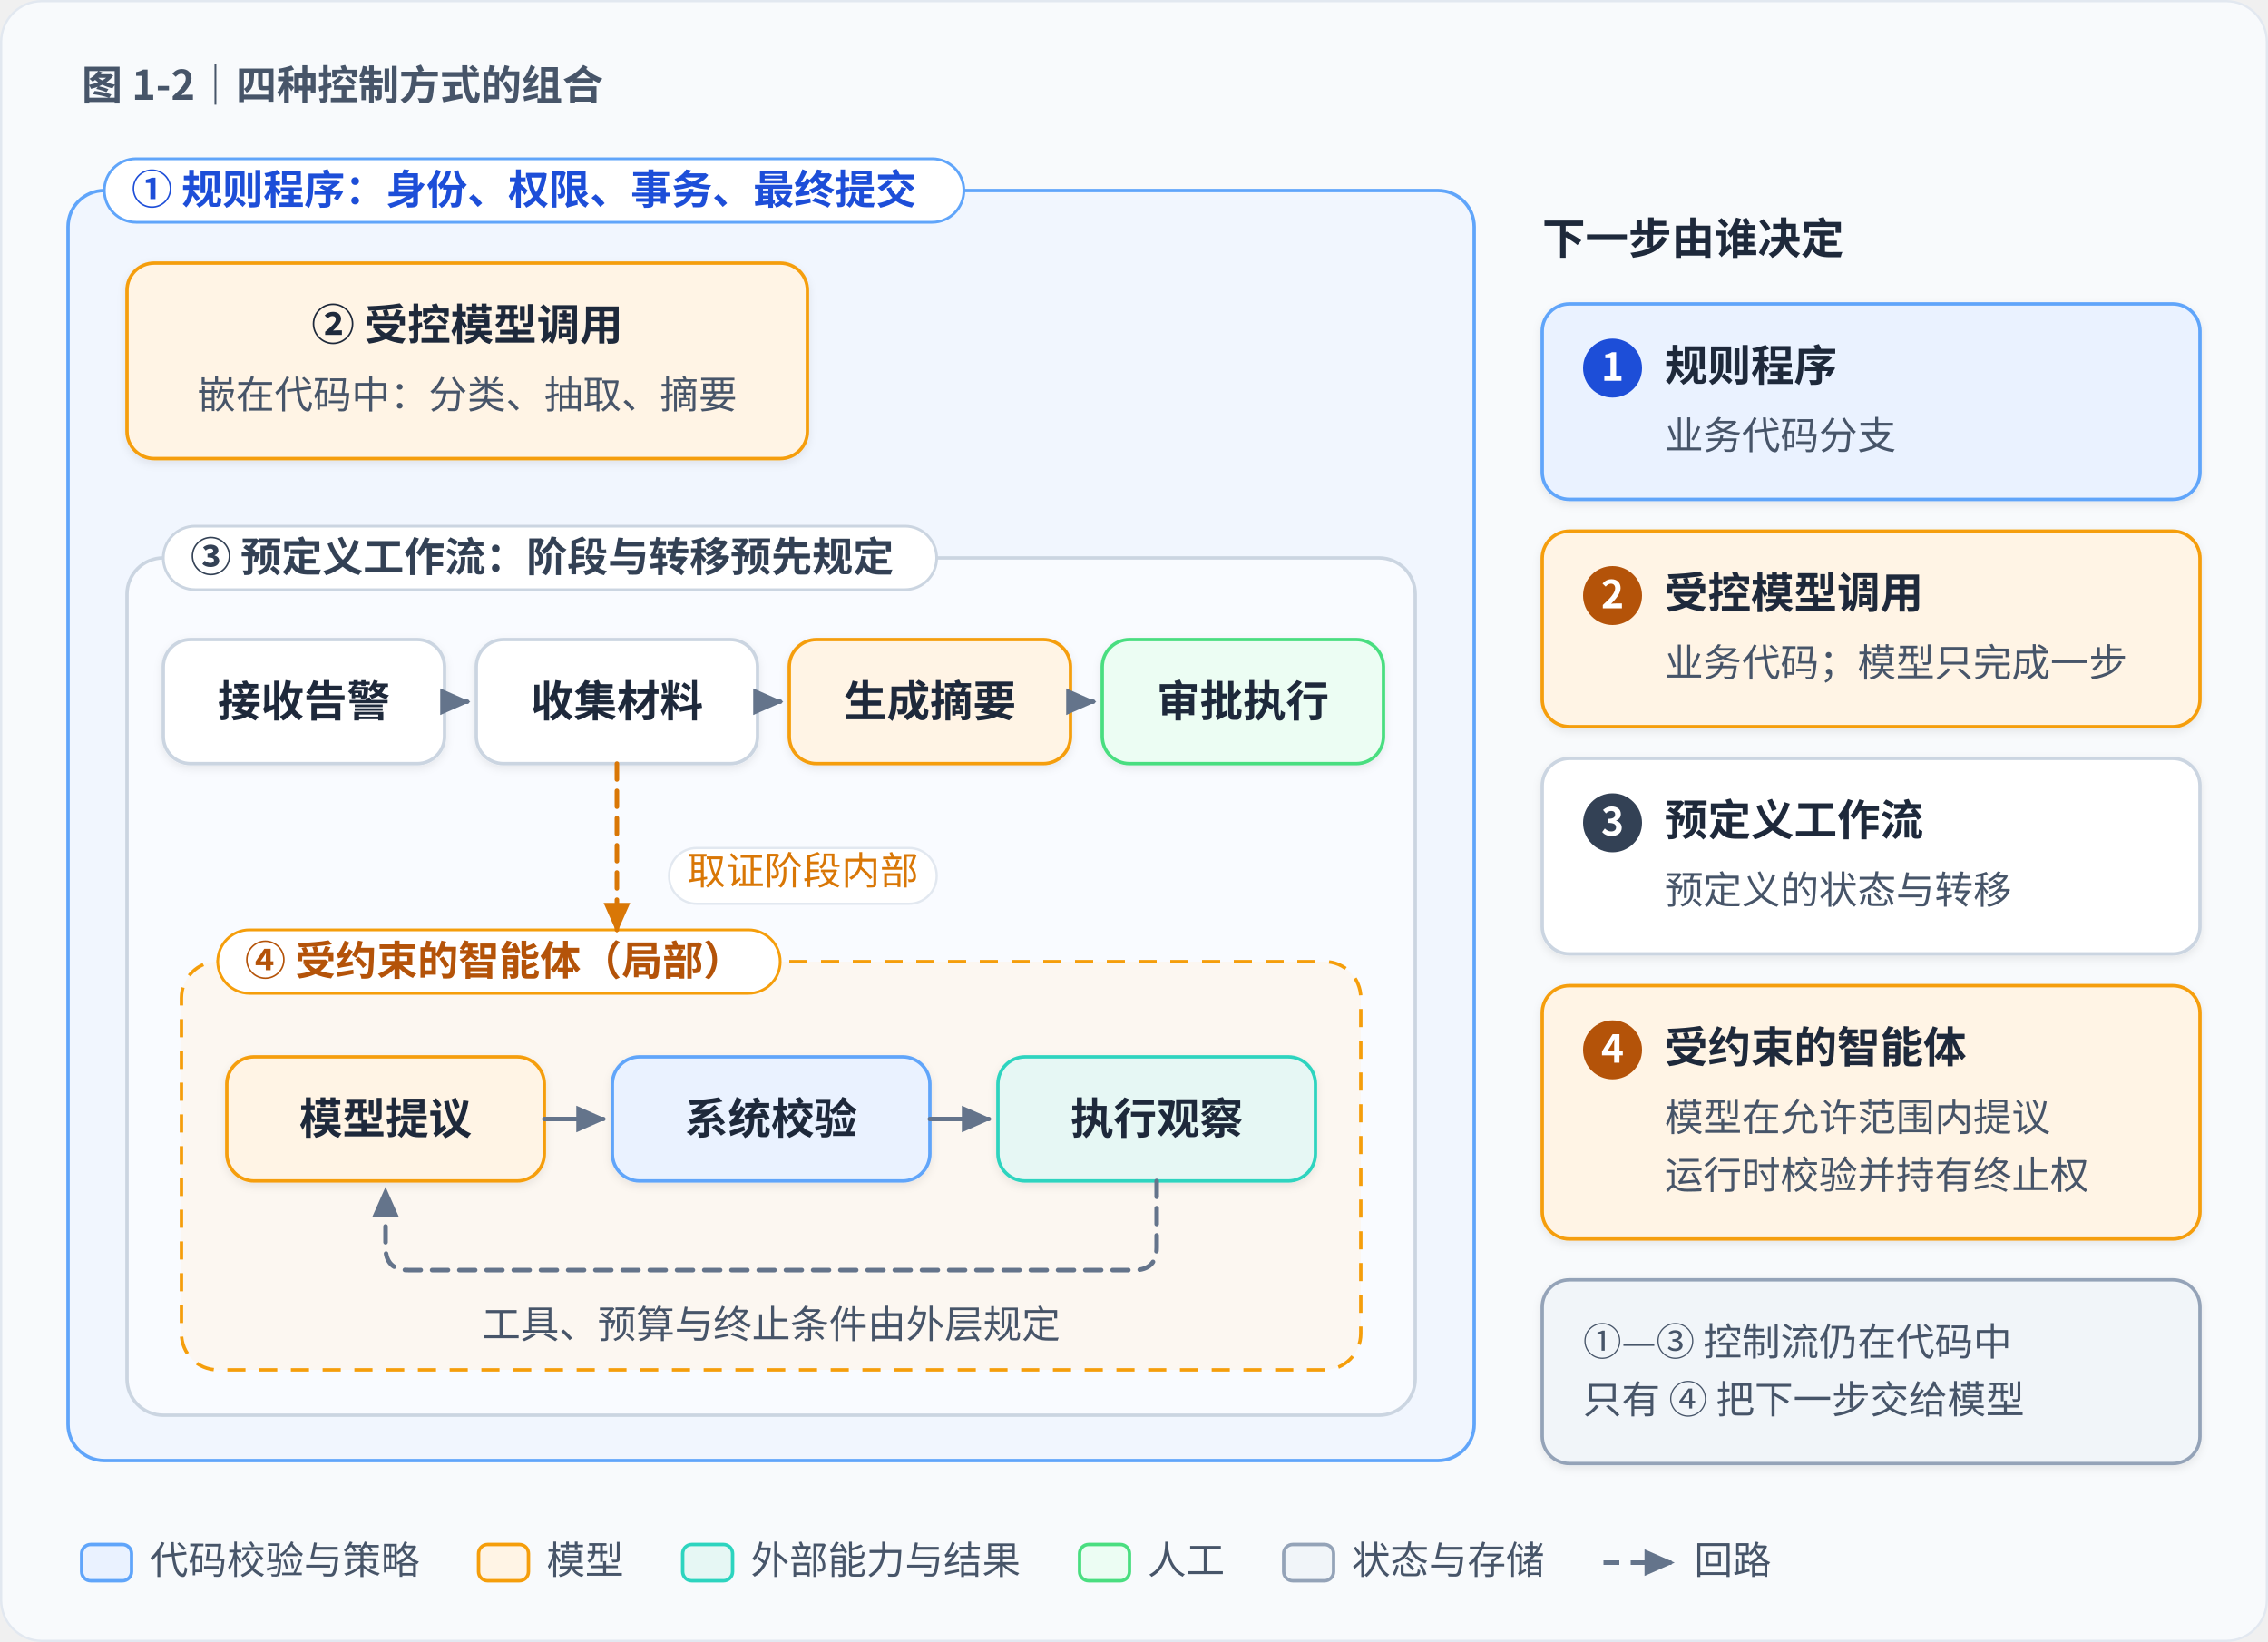
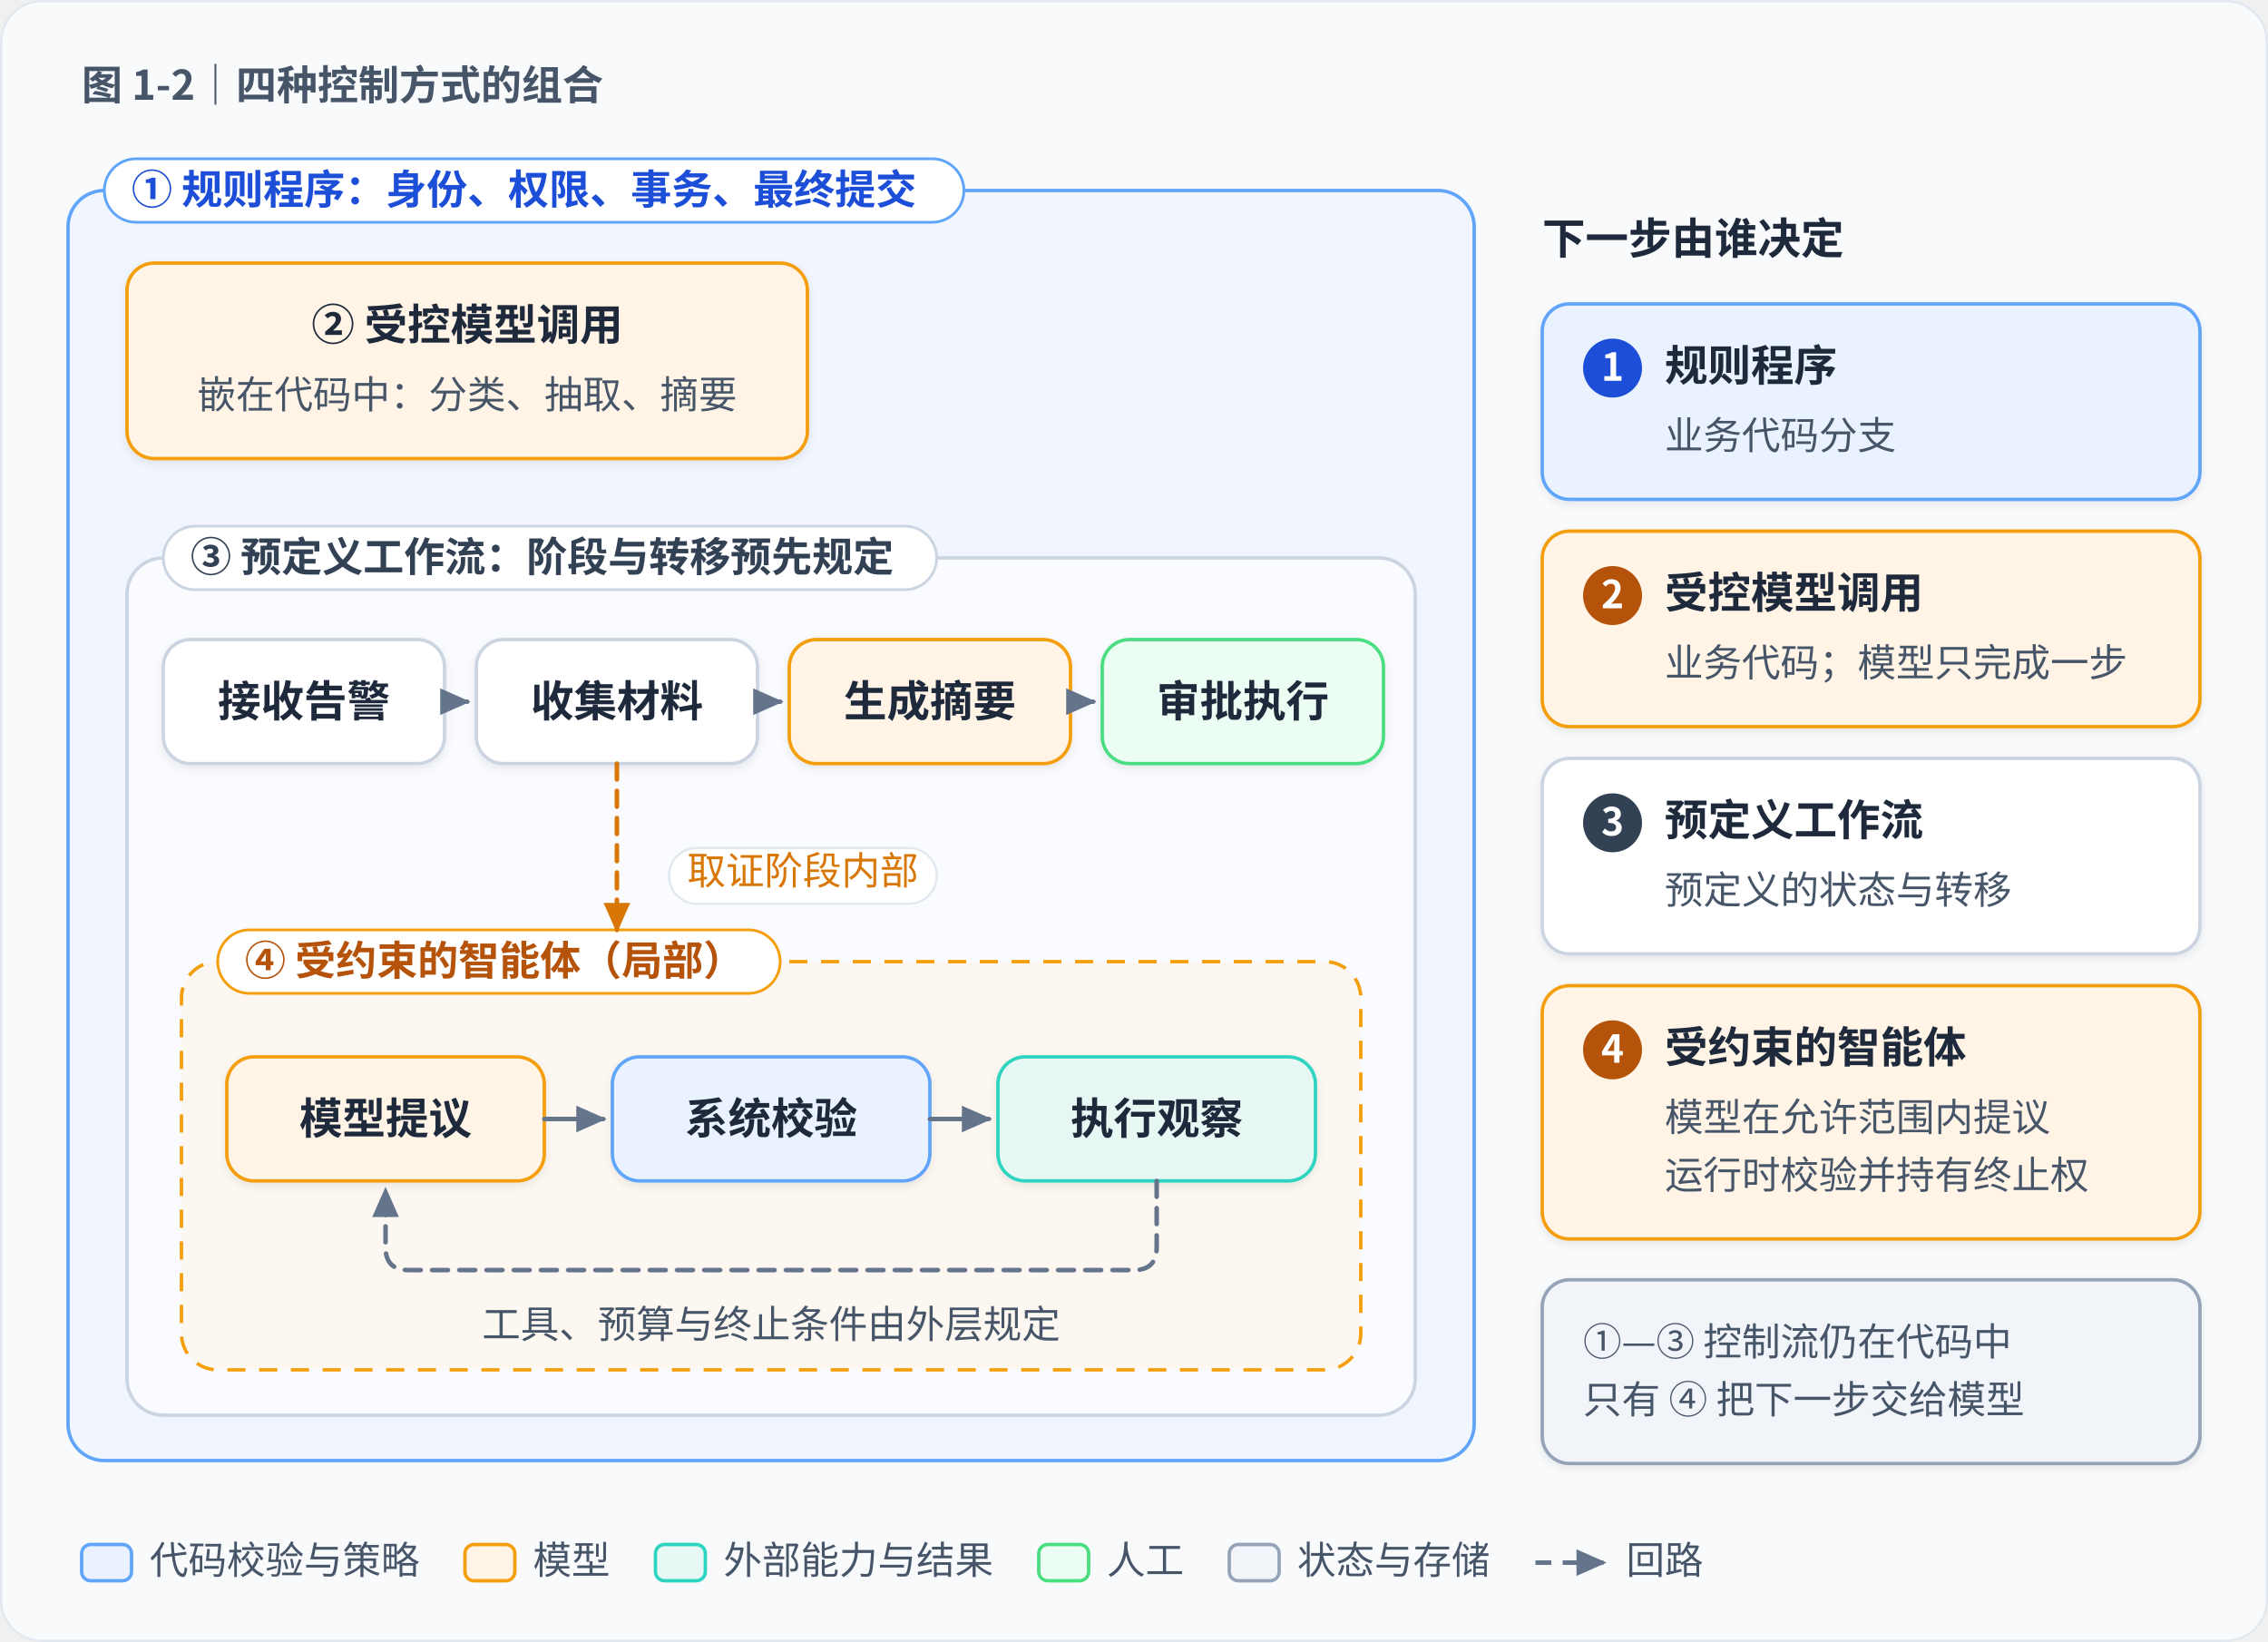
<svg xmlns="http://www.w3.org/2000/svg" width="1000" height="724" viewBox="0 0 1000 724" role="img" aria-labelledby="t d">
  <defs>
    <filter id="sh" x="-10%" y="-10%" width="120%" height="130%">
      <feDropShadow dx="0" dy="1.5" stdDeviation="2" flood-color="#0f172a" flood-opacity="0.08" />
    </filter>
    <marker id="ah-main" viewBox="0 0 10 10" refX="8.5" refY="5" markerWidth="7" markerHeight="7" orient="auto-start-reverse">
      <path d="M0,0.8 L9.5,5 L0,9.2 z" fill="#334155" />
    </marker>
    <marker id="ah-flow" viewBox="0 0 10 10" refX="8.5" refY="5" markerWidth="7" markerHeight="7" orient="auto-start-reverse">
      <path d="M0,0.8 L9.5,5 L0,9.2 z" fill="#64748b" />
    </marker>
    <marker id="ah-loop" viewBox="0 0 10 10" refX="8.5" refY="5" markerWidth="7" markerHeight="7" orient="auto-start-reverse">
      <path d="M0,0.8 L9.5,5 L0,9.2 z" fill="#64748b" />
    </marker>
    <marker id="ah-fail" viewBox="0 0 10 10" refX="8.5" refY="5" markerWidth="7" markerHeight="7" orient="auto-start-reverse">
      <path d="M0,0.8 L9.5,5 L0,9.2 z" fill="#dc2626" />
    </marker>
    <marker id="ah-ok" viewBox="0 0 10 10" refX="8.5" refY="5" markerWidth="7" markerHeight="7" orient="auto-start-reverse">
      <path d="M0,0.8 L9.5,5 L0,9.2 z" fill="#0f766e" />
    </marker>
    <marker id="ah-model" viewBox="0 0 10 10" refX="8.5" refY="5" markerWidth="7" markerHeight="7" orient="auto-start-reverse">
      <path d="M0,0.8 L9.5,5 L0,9.2 z" fill="#d97706" />
    </marker>
  </defs>
  <rect x="0.5" y="0.5" width="999" height="723" rx="18" fill="#f8fafc" stroke="#e2e8f0" />
  <text x="36.0" y="44.0" font-family="'PingFang SC','Microsoft YaHei','Noto Sans CJK SC','Source Han Sans SC',sans-serif" font-size="18" font-weight="600" fill="#475569" text-anchor="start">图 1-2｜四种控制方式的组合</text>
  <rect x="30" y="84" width="620" height="560" rx="16" fill="#eaf2ff" fill-opacity="0.55" stroke="#60a5fa" stroke-width="1.5" />
  <rect x="46" y="70" width="379" height="28" rx="14" fill="#ffffff" stroke="#60a5fa" stroke-width="1.2" />
  <text x="58.0" y="90.0" font-family="'PingFang SC','Microsoft YaHei','Noto Sans CJK SC','Source Han Sans SC',sans-serif" font-size="18" font-weight="600" fill="#1d4ed8" text-anchor="start">① 规则程序：身份、权限、事务、最终提交</text>
  <rect x="56" y="116" width="300" height="86.2" rx="12" fill="#fff4e5" stroke="#f59e0b" stroke-width="1.5" filter="url(#sh)" />
  <text x="206.0" y="150.0" font-family="'PingFang SC','Microsoft YaHei','Noto Sans CJK SC','Source Han Sans SC',sans-serif" font-size="19" font-weight="600" fill="#1e293b" text-anchor="middle">② 受控模型调用</text>
  <text x="206.0" y="180.1" font-family="'PingFang SC','Microsoft YaHei','Noto Sans CJK SC','Source Han Sans SC',sans-serif" font-size="17" font-weight="normal" fill="#475569" text-anchor="middle">嵌在代码中：分类、抽取、摘要</text>
  <rect x="56" y="246" width="568" height="378" rx="16" fill="#ffffff" fill-opacity="0.55" stroke="#cbd5e1" stroke-width="1.5" />
  <rect x="72" y="232" width="341" height="28" rx="14" fill="#ffffff" stroke="#cbd5e1" stroke-width="1.2" />
  <text x="84.0" y="252.0" font-family="'PingFang SC','Microsoft YaHei','Noto Sans CJK SC','Source Han Sans SC',sans-serif" font-size="18" font-weight="600" fill="#334155" text-anchor="start">③ 预定义工作流：阶段与转移预先规定</text>
  <rect x="72" y="282" width="124" height="54.7" rx="12" fill="#ffffff" stroke="#cbd5e1" stroke-width="1.5" filter="url(#sh)" />
  <text x="134.0" y="316.0" font-family="'PingFang SC','Microsoft YaHei','Noto Sans CJK SC','Source Han Sans SC',sans-serif" font-size="19" font-weight="600" fill="#1e293b" text-anchor="middle">接收告警</text>
  <rect x="210" y="282" width="124" height="54.7" rx="12" fill="#ffffff" stroke="#cbd5e1" stroke-width="1.5" filter="url(#sh)" />
  <text x="272.0" y="316.0" font-family="'PingFang SC','Microsoft YaHei','Noto Sans CJK SC','Source Han Sans SC',sans-serif" font-size="19" font-weight="600" fill="#1e293b" text-anchor="middle">收集材料</text>
  <rect x="348" y="282" width="124" height="54.7" rx="12" fill="#fff4e5" stroke="#f59e0b" stroke-width="1.5" filter="url(#sh)" />
  <text x="410.0" y="316.0" font-family="'PingFang SC','Microsoft YaHei','Noto Sans CJK SC','Source Han Sans SC',sans-serif" font-size="19" font-weight="600" fill="#1e293b" text-anchor="middle">生成摘要</text>
  <rect x="486" y="282" width="124" height="54.7" rx="12" fill="#ecfdf3" stroke="#4ade80" stroke-width="1.5" filter="url(#sh)" />
  <text x="548.0" y="316.0" font-family="'PingFang SC','Microsoft YaHei','Noto Sans CJK SC','Source Han Sans SC',sans-serif" font-size="19" font-weight="600" fill="#1e293b" text-anchor="middle">审批执行</text>
  <path d="M196.0,309.4 L206.0,309.4" stroke="#64748b" stroke-width="2.0" fill="none" stroke-linecap="round" stroke-linejoin="round" marker-end="url(#ah-flow)" />
  <path d="M334.0,309.4 L344.0,309.4" stroke="#64748b" stroke-width="2.0" fill="none" stroke-linecap="round" stroke-linejoin="round" marker-end="url(#ah-flow)" />
  <path d="M472.0,309.4 L482.0,309.4" stroke="#64748b" stroke-width="2.0" fill="none" stroke-linecap="round" stroke-linejoin="round" marker-end="url(#ah-flow)" />
  <rect x="80" y="424" width="520" height="180" rx="16" fill="#fff4e5" fill-opacity="0.55" stroke="#f59e0b" stroke-width="1.5" stroke-dasharray="8 6" />
  <rect x="96" y="410" width="248" height="28" rx="14" fill="#ffffff" stroke="#f59e0b" stroke-width="1.2" />
  <text x="108.0" y="430.0" font-family="'PingFang SC','Microsoft YaHei','Noto Sans CJK SC','Source Han Sans SC',sans-serif" font-size="18" font-weight="600" fill="#b45309" text-anchor="start">④ 受约束的智能体（局部）</text>
  <rect x="100" y="466" width="140" height="54.7" rx="12" fill="#fff4e5" stroke="#f59e0b" stroke-width="1.5" filter="url(#sh)" />
  <text x="170.0" y="500.0" font-family="'PingFang SC','Microsoft YaHei','Noto Sans CJK SC','Source Han Sans SC',sans-serif" font-size="19" font-weight="600" fill="#1e293b" text-anchor="middle">模型提议</text>
  <rect x="270" y="466" width="140" height="54.7" rx="12" fill="#eaf2ff" stroke="#60a5fa" stroke-width="1.5" filter="url(#sh)" />
  <text x="340.0" y="500.0" font-family="'PingFang SC','Microsoft YaHei','Noto Sans CJK SC','Source Han Sans SC',sans-serif" font-size="19" font-weight="600" fill="#1e293b" text-anchor="middle">系统校验</text>
  <rect x="440" y="466" width="140" height="54.7" rx="12" fill="#e6f7f4" stroke="#2dd4bf" stroke-width="1.5" filter="url(#sh)" />
  <text x="510.0" y="500.0" font-family="'PingFang SC','Microsoft YaHei','Noto Sans CJK SC','Source Han Sans SC',sans-serif" font-size="19" font-weight="600" fill="#1e293b" text-anchor="middle">执行观察</text>
  <path d="M240.0,493.4 L266.0,493.4" stroke="#64748b" stroke-width="2.0" fill="none" stroke-linecap="round" stroke-linejoin="round" marker-end="url(#ah-flow)" />
  <path d="M410.0,493.4 L436.0,493.4" stroke="#64748b" stroke-width="2.0" fill="none" stroke-linecap="round" stroke-linejoin="round" marker-end="url(#ah-flow)" />
  <path d="M510.0,520.7 L510.0,550.0 Q510.0,560.0 500.0,560.0 L180.0,560.0 Q170.0,560.0 170.0,550.0 L170.0,524.7" stroke="#64748b" stroke-width="2.0" fill="none" stroke-linecap="round" stroke-linejoin="round" stroke-dasharray="7 5" marker-end="url(#ah-loop)" />
  <text x="340.0" y="590.0" font-family="'PingFang SC','Microsoft YaHei','Noto Sans CJK SC','Source Han Sans SC',sans-serif" font-size="17" font-weight="normal" fill="#475569" text-anchor="middle">工具、预算与终止条件由外层规定</text>
  <path d="M272.0,336.7 L272.0,410.0" stroke="#d97706" stroke-width="2.0" fill="none" stroke-linecap="round" stroke-linejoin="round" stroke-dasharray="7 5" marker-end="url(#ah-model)" />
  <rect x="295.0" y="373.9" width="118.0" height="24.6" rx="12.2" fill="#ffffff" stroke="#e2e8f0" stroke-width="1" />
  <text x="354.0" y="390.0" font-family="'PingFang SC','Microsoft YaHei','Noto Sans CJK SC','Source Han Sans SC',sans-serif" font-size="17" font-weight="normal" fill="#d97706" text-anchor="middle">取证阶段内部</text>
  <text x="680.0" y="112.0" font-family="'PingFang SC','Microsoft YaHei','Noto Sans CJK SC','Source Han Sans SC',sans-serif" font-size="19" font-weight="600" fill="#1e293b" text-anchor="start">下一步由谁决定</text>
  <rect x="680" y="134" width="290" height="86.2" rx="12" fill="#eaf2ff" stroke="#60a5fa" stroke-width="1.5" filter="url(#sh)" />
  <circle cx="711.0" cy="162.3" r="13" fill="#1d4ed8" />
  <text x="711.0" y="167.9" font-family="'PingFang SC','Microsoft YaHei','Noto Sans CJK SC','Source Han Sans SC',sans-serif" font-size="17" font-weight="700" fill="#ffffff" text-anchor="middle">1</text>
  <text x="734.0" y="168.0" font-family="'PingFang SC','Microsoft YaHei','Noto Sans CJK SC','Source Han Sans SC',sans-serif" font-size="19" font-weight="600" fill="#1e293b" text-anchor="start">规则程序</text>
  <text x="734.0" y="198.1" font-family="'PingFang SC','Microsoft YaHei','Noto Sans CJK SC','Source Han Sans SC',sans-serif" font-size="17" font-weight="normal" fill="#475569" text-anchor="start">业务代码分支</text>
  <rect x="680" y="234.2" width="290" height="86.2" rx="12" fill="#fff4e5" stroke="#f59e0b" stroke-width="1.5" filter="url(#sh)" />
  <circle cx="711.0" cy="262.6" r="13" fill="#b45309" />
  <text x="711.0" y="268.2" font-family="'PingFang SC','Microsoft YaHei','Noto Sans CJK SC','Source Han Sans SC',sans-serif" font-size="17" font-weight="700" fill="#ffffff" text-anchor="middle">2</text>
  <text x="734.0" y="268.2" font-family="'PingFang SC','Microsoft YaHei','Noto Sans CJK SC','Source Han Sans SC',sans-serif" font-size="19" font-weight="600" fill="#1e293b" text-anchor="start">受控模型调用</text>
  <text x="734.0" y="298.3" font-family="'PingFang SC','Microsoft YaHei','Noto Sans CJK SC','Source Han Sans SC',sans-serif" font-size="17" font-weight="normal" fill="#475569" text-anchor="start">业务代码；模型只完成一步</text>
  <rect x="680" y="334.4" width="290" height="86.2" rx="12" fill="#ffffff" stroke="#cbd5e1" stroke-width="1.5" filter="url(#sh)" />
  <circle cx="711.0" cy="362.8" r="13" fill="#334155" />
  <text x="711.0" y="368.4" font-family="'PingFang SC','Microsoft YaHei','Noto Sans CJK SC','Source Han Sans SC',sans-serif" font-size="17" font-weight="700" fill="#ffffff" text-anchor="middle">3</text>
  <text x="734.0" y="368.4" font-family="'PingFang SC','Microsoft YaHei','Noto Sans CJK SC','Source Han Sans SC',sans-serif" font-size="19" font-weight="600" fill="#1e293b" text-anchor="start">预定义工作流</text>
  <text x="734.0" y="398.5" font-family="'PingFang SC','Microsoft YaHei','Noto Sans CJK SC','Source Han Sans SC',sans-serif" font-size="17" font-weight="normal" fill="#475569" text-anchor="start">预定义的状态与转移</text>
  <rect x="680" y="434.6" width="290" height="111.7" rx="12" fill="#fff4e5" stroke="#f59e0b" stroke-width="1.5" filter="url(#sh)" />
  <circle cx="711.0" cy="462.9" r="13" fill="#b45309" />
  <text x="711.0" y="468.6" font-family="'PingFang SC','Microsoft YaHei','Noto Sans CJK SC','Source Han Sans SC',sans-serif" font-size="17" font-weight="700" fill="#ffffff" text-anchor="middle">4</text>
  <text x="734.0" y="468.6" font-family="'PingFang SC','Microsoft YaHei','Noto Sans CJK SC','Source Han Sans SC',sans-serif" font-size="19" font-weight="600" fill="#1e293b" text-anchor="start">受约束的智能体</text>
  <text x="734.0" y="498.7" font-family="'PingFang SC','Microsoft YaHei','Noto Sans CJK SC','Source Han Sans SC',sans-serif" font-size="17" font-weight="normal" fill="#475569" text-anchor="start">模型在允许范围内提议</text>
  <text x="734.0" y="524.2" font-family="'PingFang SC','Microsoft YaHei','Noto Sans CJK SC','Source Han Sans SC',sans-serif" font-size="17" font-weight="normal" fill="#475569" text-anchor="start">运行时校验并持有终止权</text>
  <rect x="680" y="564.3" width="290" height="81.0" rx="12" fill="#f1f5f9" stroke="#94a3b8" stroke-width="1.5" filter="url(#sh)" />
  <text x="698.0" y="597.7" font-family="'PingFang SC','Microsoft YaHei','Noto Sans CJK SC','Source Han Sans SC',sans-serif" font-size="17" font-weight="normal" fill="#475569" text-anchor="start">①—③ 控制流仍在代码中</text>
  <text x="698.0" y="623.2" font-family="'PingFang SC','Microsoft YaHei','Noto Sans CJK SC','Source Han Sans SC',sans-serif" font-size="17" font-weight="normal" fill="#475569" text-anchor="start">只有 ④ 把下一步交给模型</text>
  <rect x="36" y="681" width="22" height="16" rx="4" fill="#eaf2ff" stroke="#60a5fa" stroke-width="1.5" />
  <text x="66.0" y="694.0" font-family="'PingFang SC','Microsoft YaHei','Noto Sans CJK SC','Source Han Sans SC',sans-serif" font-size="17" font-weight="normal" fill="#475569" text-anchor="start">代码校验与策略</text>
-   <rect x="211.0" y="681" width="22" height="16" rx="4" fill="#fff4e5" stroke="#f59e0b" stroke-width="1.5" />
-   <text x="241.0" y="694.0" font-family="'PingFang SC','Microsoft YaHei','Noto Sans CJK SC','Source Han Sans SC',sans-serif" font-size="17" font-weight="normal" fill="#475569" text-anchor="start">模型</text>
-   <rect x="301.0" y="681" width="22" height="16" rx="4" fill="#e6f7f4" stroke="#2dd4bf" stroke-width="1.5" />
-   <text x="331.0" y="694.0" font-family="'PingFang SC','Microsoft YaHei','Noto Sans CJK SC','Source Han Sans SC',sans-serif" font-size="17" font-weight="normal" fill="#475569" text-anchor="start">外部能力与结果</text>
-   <rect x="476.0" y="681" width="22" height="16" rx="4" fill="#ecfdf3" stroke="#4ade80" stroke-width="1.5" />
-   <text x="506.0" y="694.0" font-family="'PingFang SC','Microsoft YaHei','Noto Sans CJK SC','Source Han Sans SC',sans-serif" font-size="17" font-weight="normal" fill="#475569" text-anchor="start">人工</text>
-   <rect x="566.0" y="681" width="22" height="16" rx="4" fill="#f1f5f9" stroke="#94a3b8" stroke-width="1.5" />
-   <text x="596.0" y="694.0" font-family="'PingFang SC','Microsoft YaHei','Noto Sans CJK SC','Source Han Sans SC',sans-serif" font-size="17" font-weight="normal" fill="#475569" text-anchor="start">状态与存储</text>
-   <path d="M707.0,689 L737.0,689" stroke="#64748b" stroke-width="2.0" stroke-dasharray="7 5" marker-end="url(#ah-loop)" />
-   <text x="747.0" y="694.0" font-family="'PingFang SC','Microsoft YaHei','Noto Sans CJK SC','Source Han Sans SC',sans-serif" font-size="17" font-weight="normal" fill="#475569" text-anchor="start">回路</text>
+   <rect x="205.0" y="681" width="22" height="16" rx="4" fill="#fff4e5" stroke="#f59e0b" stroke-width="1.5" />
+   <text x="235.0" y="694.0" font-family="'PingFang SC','Microsoft YaHei','Noto Sans CJK SC','Source Han Sans SC',sans-serif" font-size="17" font-weight="normal" fill="#475569" text-anchor="start">模型</text>
+   <rect x="289.0" y="681" width="22" height="16" rx="4" fill="#e6f7f4" stroke="#2dd4bf" stroke-width="1.5" />
+   <text x="319.0" y="694.0" font-family="'PingFang SC','Microsoft YaHei','Noto Sans CJK SC','Source Han Sans SC',sans-serif" font-size="17" font-weight="normal" fill="#475569" text-anchor="start">外部能力与结果</text>
+   <rect x="458.0" y="681" width="22" height="16" rx="4" fill="#ecfdf3" stroke="#4ade80" stroke-width="1.5" />
+   <text x="488.0" y="694.0" font-family="'PingFang SC','Microsoft YaHei','Noto Sans CJK SC','Source Han Sans SC',sans-serif" font-size="17" font-weight="normal" fill="#475569" text-anchor="start">人工</text>
+   <rect x="542.0" y="681" width="22" height="16" rx="4" fill="#f1f5f9" stroke="#94a3b8" stroke-width="1.5" />
+   <text x="572.0" y="694.0" font-family="'PingFang SC','Microsoft YaHei','Noto Sans CJK SC','Source Han Sans SC',sans-serif" font-size="17" font-weight="normal" fill="#475569" text-anchor="start">状态与存储</text>
+   <path d="M677.0,689 L707.0,689" stroke="#64748b" stroke-width="2.0" stroke-dasharray="7 5" marker-end="url(#ah-loop)" />
+   <text x="717.0" y="694.0" font-family="'PingFang SC','Microsoft YaHei','Noto Sans CJK SC','Source Han Sans SC',sans-serif" font-size="17" font-weight="normal" fill="#475569" text-anchor="start">回路</text>
</svg>
